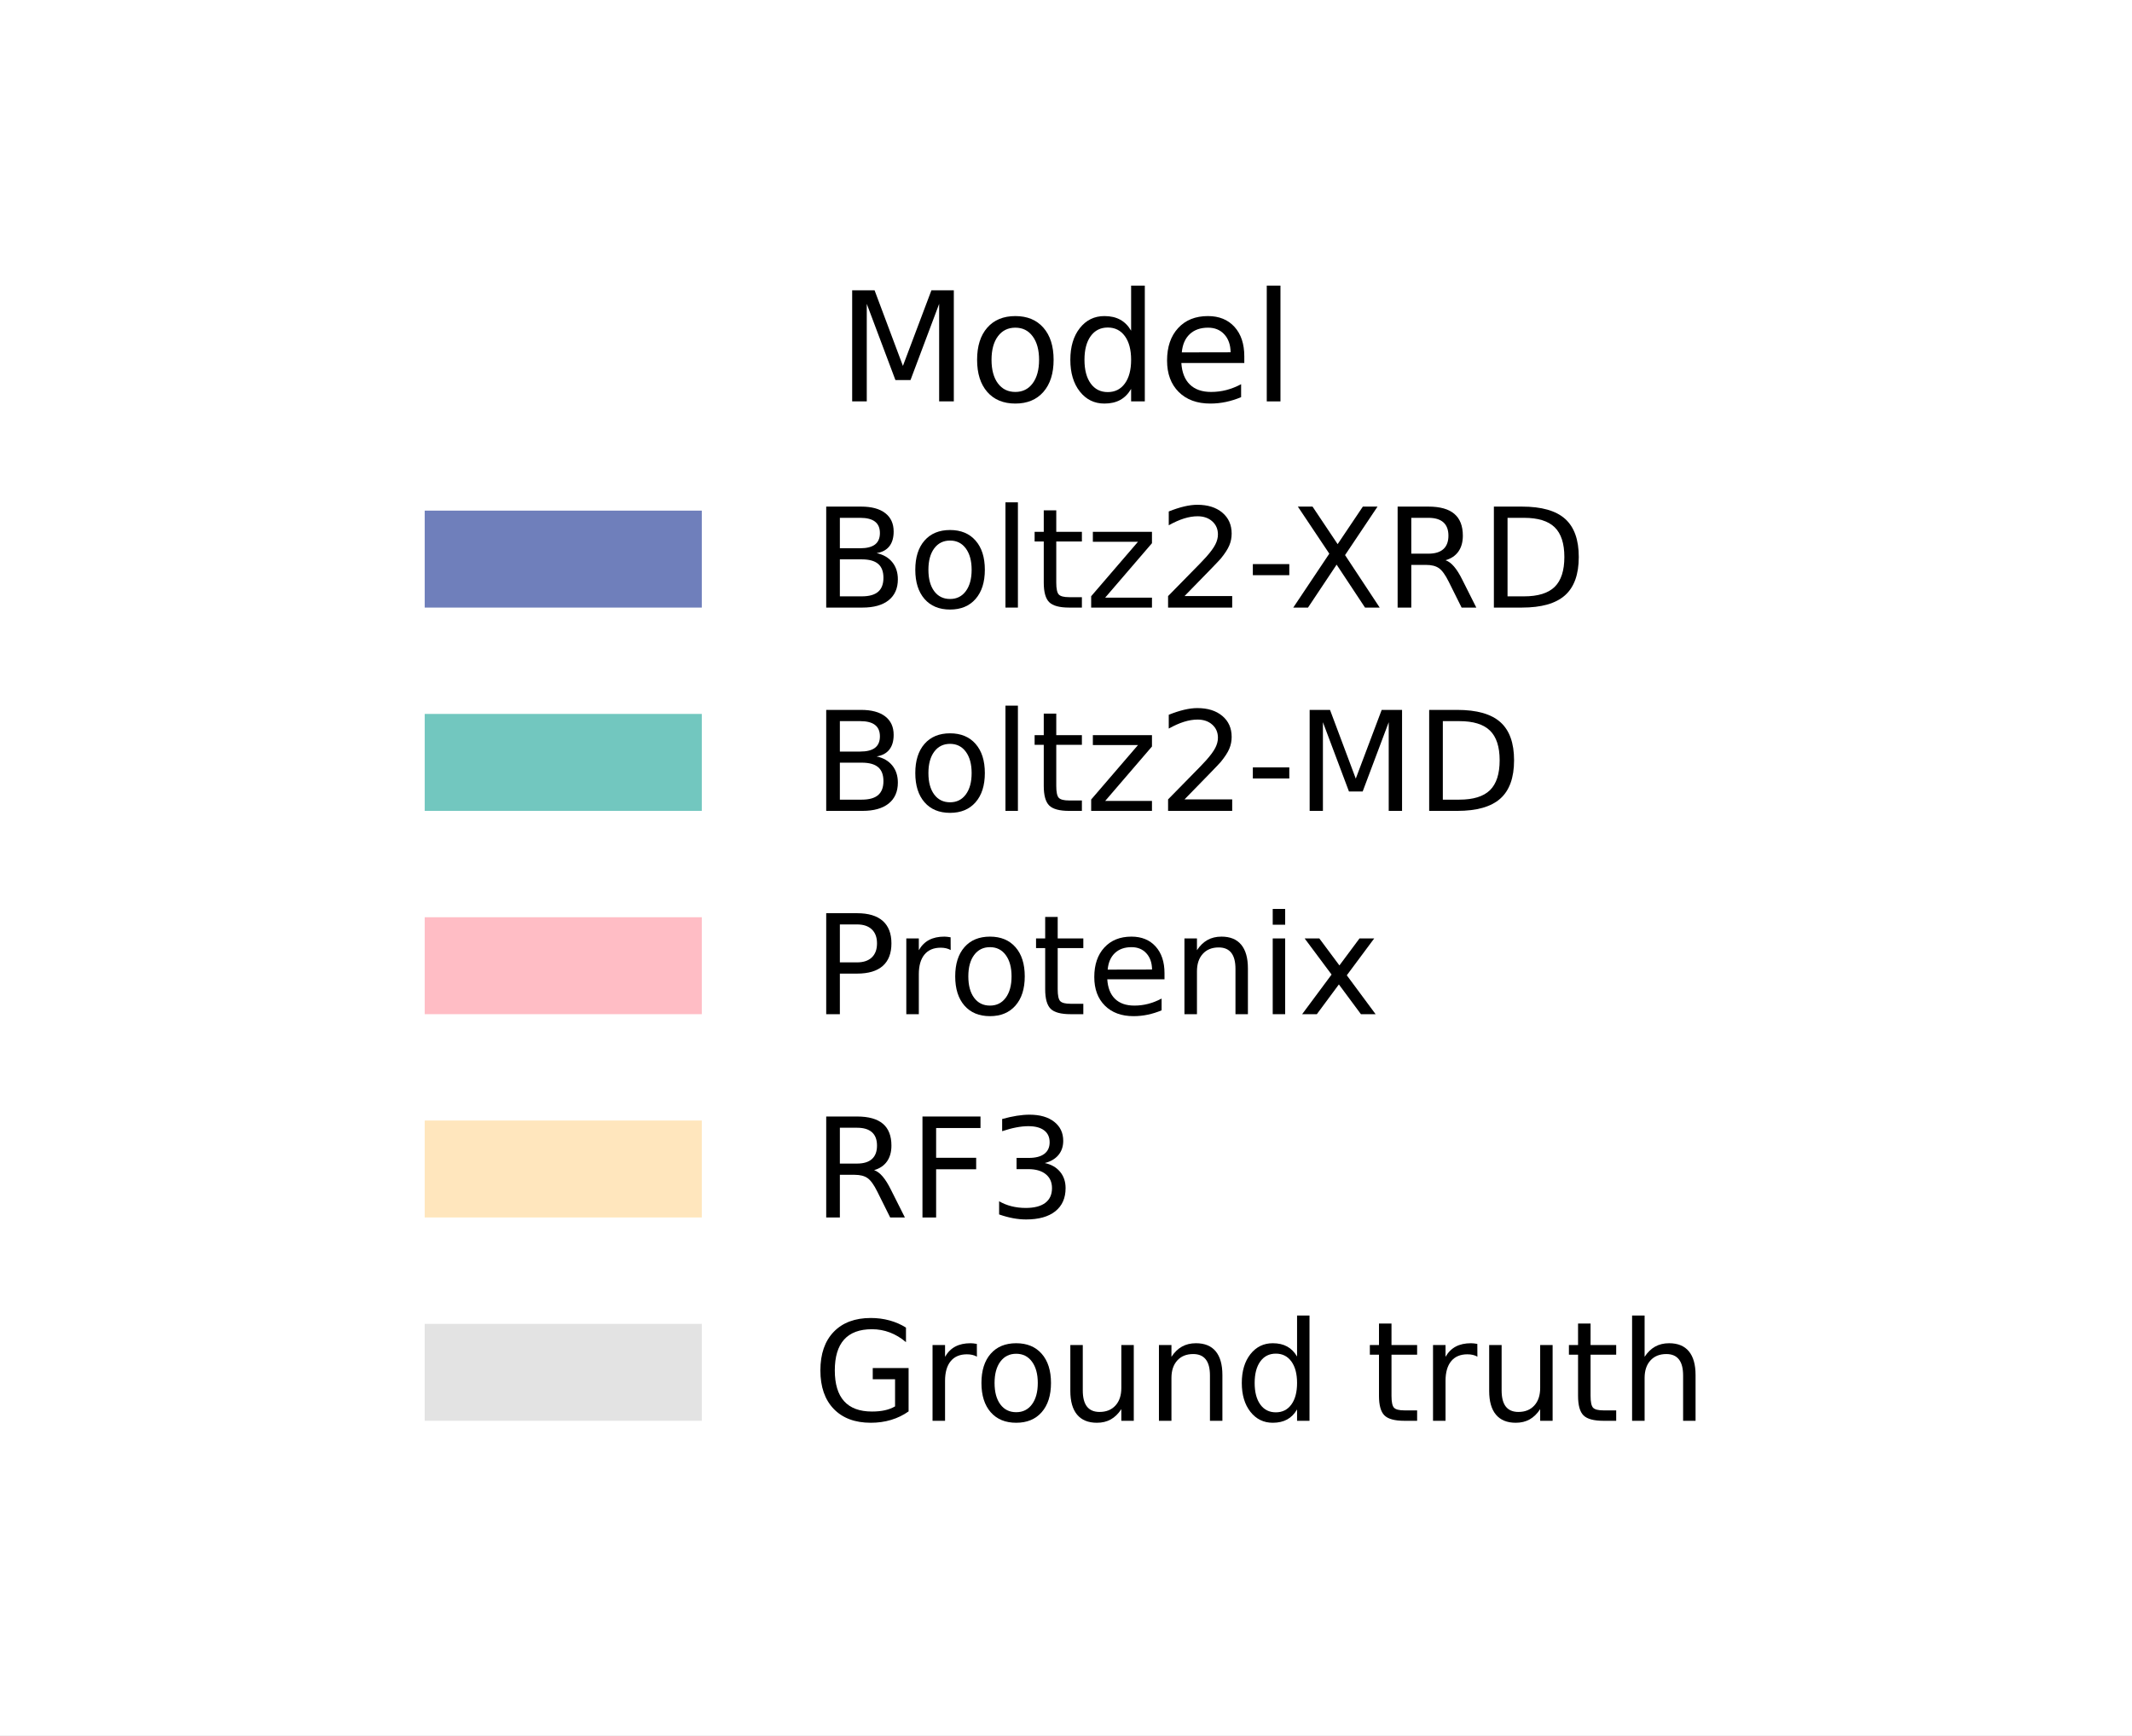
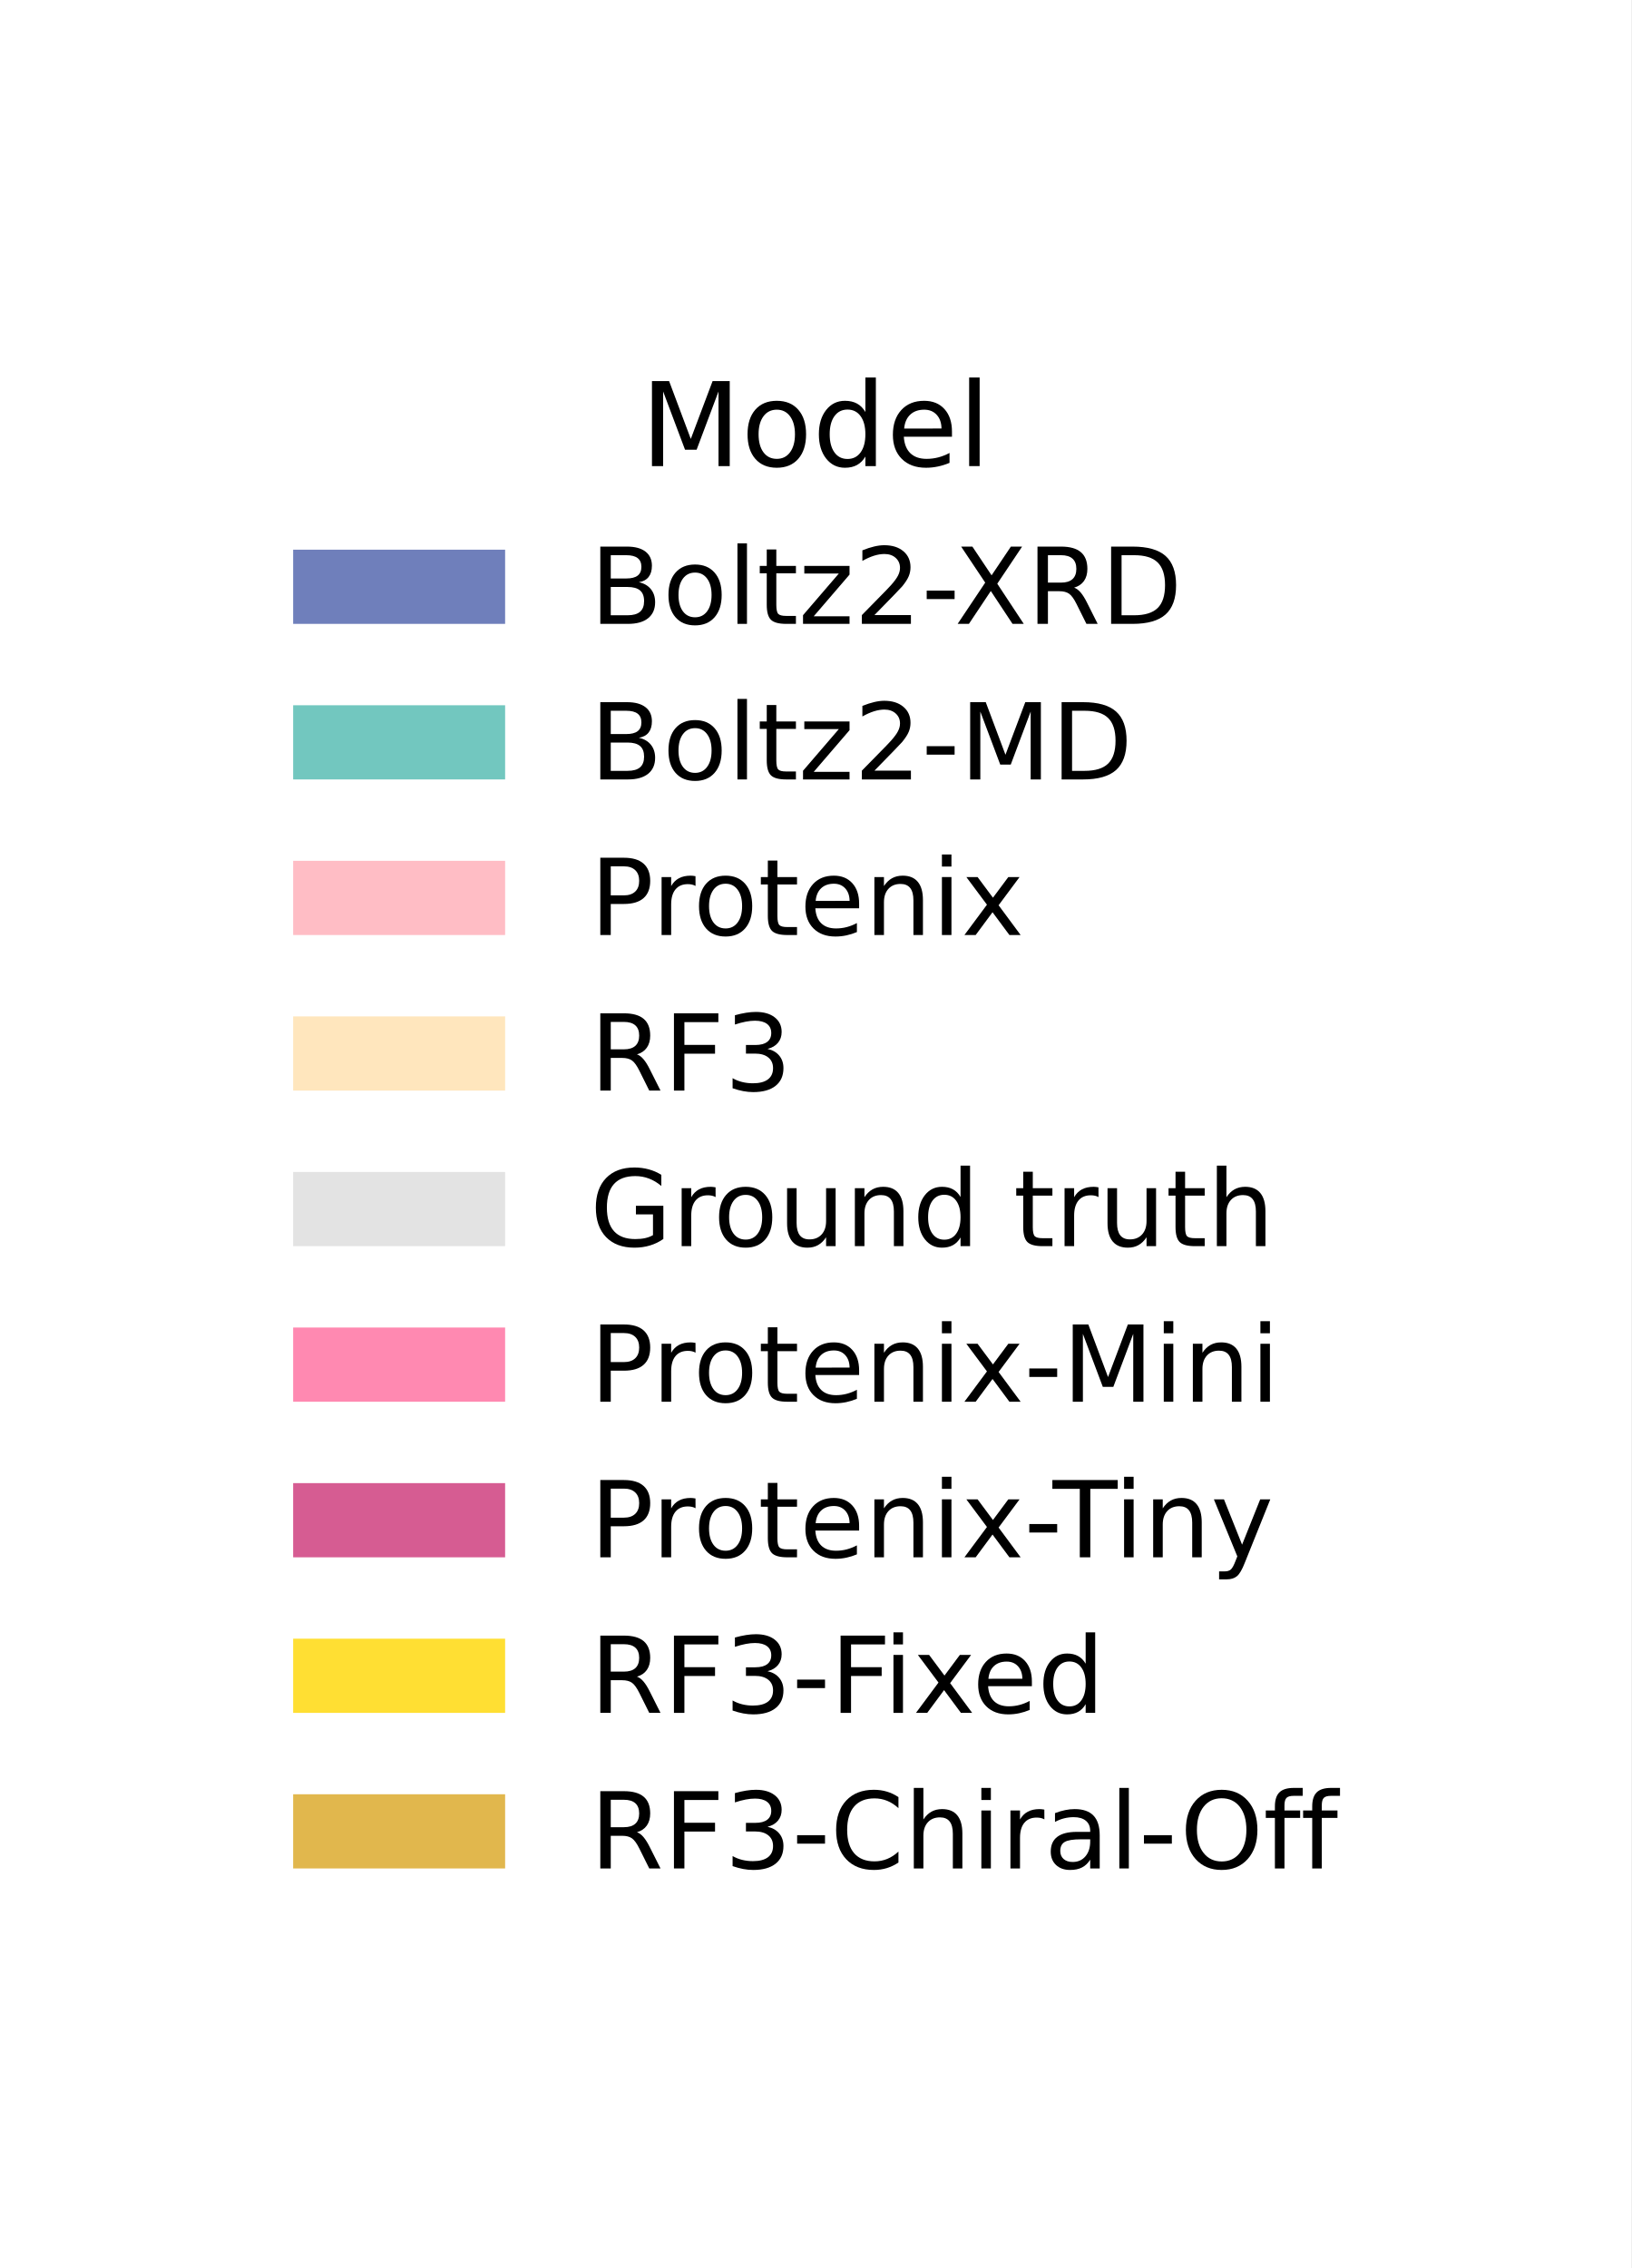
- <svg xmlns="http://www.w3.org/2000/svg" xmlns:xlink="http://www.w3.org/1999/xlink" width="153.9pt" height="125.28pt" viewBox="0 0 153.9 125.28" version="1.1">
+ <svg xmlns="http://www.w3.org/2000/svg" xmlns:xlink="http://www.w3.org/1999/xlink" width="153.9pt" height="213.984pt" viewBox="0 0 153.9 213.984" version="1.1">
  <defs>
    <style type="text/css">*{stroke-linejoin: round; stroke-linecap: butt}</style>
  </defs>
  <g id="figure_1">
    <g id="patch_1">
-       <path d="M 0 125.28  L 153.9 125.28  L 153.9 0  L 0 0  z " style="fill: #ffffff" />
+       <path d="M 0 213.984  L 153.9 213.984  L 153.9 0  L 0 0  z " style="fill: #ffffff" />
    </g>
    <g id="axes_1">
      <g id="legend_1">
        <g id="text_1">
-           <g transform="translate(60.43539 28.98) scale(0.11 -0.11)">
+           <g transform="translate(60.43539 43.97575) scale(0.11 -0.11)">
            <defs>
              <path id="DejaVuSans-4d" d="M 628 4666  L 1569 4666  L 2759 1491  L 3956 4666  L 4897 4666  L 4897 0  L 4281 0  L 4281 4097  L 3078 897  L 2444 897  L 1241 4097  L 1241 0  L 628 0  L 628 4666  z " transform="scale(0.015625)" />
              <path id="DejaVuSans-6f" d="M 1959 3097  Q 1497 3097 1228 2736  Q 959 2375 959 1747  Q 959 1119 1226 758  Q 1494 397 1959 397  Q 2419 397 2687 759  Q 2956 1122 2956 1747  Q 2956 2369 2687 2733  Q 2419 3097 1959 3097  z M 1959 3584  Q 2709 3584 3137 3096  Q 3566 2609 3566 1747  Q 3566 888 3137 398  Q 2709 -91 1959 -91  Q 1206 -91 779 398  Q 353 888 353 1747  Q 353 2609 779 3096  Q 1206 3584 1959 3584  z " transform="scale(0.015625)" />
              <path id="DejaVuSans-64" d="M 2906 2969  L 2906 4863  L 3481 4863  L 3481 0  L 2906 0  L 2906 525  Q 2725 213 2448 61  Q 2172 -91 1784 -91  Q 1150 -91 751 415  Q 353 922 353 1747  Q 353 2572 751 3078  Q 1150 3584 1784 3584  Q 2172 3584 2448 3432  Q 2725 3281 2906 2969  z M 947 1747  Q 947 1113 1208 752  Q 1469 391 1925 391  Q 2381 391 2643 752  Q 2906 1113 2906 1747  Q 2906 2381 2643 2742  Q 2381 3103 1925 3103  Q 1469 3103 1208 2742  Q 947 2381 947 1747  z " transform="scale(0.015625)" />
              <path id="DejaVuSans-65" d="M 3597 1894  L 3597 1613  L 953 1613  Q 991 1019 1311 708  Q 1631 397 2203 397  Q 2534 397 2845 478  Q 3156 559 3463 722  L 3463 178  Q 3153 47 2828 -22  Q 2503 -91 2169 -91  Q 1331 -91 842 396  Q 353 884 353 1716  Q 353 2575 817 3079  Q 1281 3584 2069 3584  Q 2775 3584 3186 3129  Q 3597 2675 3597 1894  z M 3022 2063  Q 3016 2534 2758 2815  Q 2500 3097 2075 3097  Q 1594 3097 1305 2825  Q 1016 2553 972 2059  L 3022 2063  z " transform="scale(0.015625)" />
              <path id="DejaVuSans-6c" d="M 603 4863  L 1178 4863  L 1178 0  L 603 0  L 603 4863  z " transform="scale(0.015625)" />
            </defs>
            <use xlink:href="#DejaVuSans-4d" />
            <use xlink:href="#DejaVuSans-6f" transform="translate(86.2793 0)" />
            <use xlink:href="#DejaVuSans-64" transform="translate(147.4609 0)" />
            <use xlink:href="#DejaVuSans-65" transform="translate(210.9375 0)" />
            <use xlink:href="#DejaVuSans-6c" transform="translate(272.4609 0)" />
          </g>
        </g>
        <g id="patch_2">
-           <path d="M 30.659 43.866  L 50.659 43.866  L 50.659 36.866  L 30.659 36.866  z " style="fill: #4b5faa; opacity: 0.8" />
+           <path d="M 27.659 58.862  L 47.659 58.862  L 47.659 51.862  L 27.659 51.862  z " style="fill: #4b5faa; opacity: 0.8" />
        </g>
        <g id="text_2">
-           <g transform="translate(58.65937 43.86609) scale(0.1 -0.1)">
+           <g transform="translate(55.65937 58.86184) scale(0.1 -0.1)">
            <defs>
              <path id="DejaVuSans-42" d="M 1259 2228  L 1259 519  L 2272 519  Q 2781 519 3026 730  Q 3272 941 3272 1375  Q 3272 1813 3026 2020  Q 2781 2228 2272 2228  L 1259 2228  z M 1259 4147  L 1259 2741  L 2194 2741  Q 2656 2741 2882 2914  Q 3109 3088 3109 3444  Q 3109 3797 2882 3972  Q 2656 4147 2194 4147  L 1259 4147  z M 628 4666  L 2241 4666  Q 2963 4666 3353 4366  Q 3744 4066 3744 3513  Q 3744 3084 3544 2831  Q 3344 2578 2956 2516  Q 3422 2416 3680 2098  Q 3938 1781 3938 1306  Q 3938 681 3513 340  Q 3088 0 2303 0  L 628 0  L 628 4666  z " transform="scale(0.015625)" />
              <path id="DejaVuSans-74" d="M 1172 4494  L 1172 3500  L 2356 3500  L 2356 3053  L 1172 3053  L 1172 1153  Q 1172 725 1289 603  Q 1406 481 1766 481  L 2356 481  L 2356 0  L 1766 0  Q 1100 0 847 248  Q 594 497 594 1153  L 594 3053  L 172 3053  L 172 3500  L 594 3500  L 594 4494  L 1172 4494  z " transform="scale(0.015625)" />
              <path id="DejaVuSans-7a" d="M 353 3500  L 3084 3500  L 3084 2975  L 922 459  L 3084 459  L 3084 0  L 275 0  L 275 525  L 2438 3041  L 353 3041  L 353 3500  z " transform="scale(0.015625)" />
              <path id="DejaVuSans-32" d="M 1228 531  L 3431 531  L 3431 0  L 469 0  L 469 531  Q 828 903 1448 1529  Q 2069 2156 2228 2338  Q 2531 2678 2651 2914  Q 2772 3150 2772 3378  Q 2772 3750 2511 3984  Q 2250 4219 1831 4219  Q 1534 4219 1204 4116  Q 875 4013 500 3803  L 500 4441  Q 881 4594 1212 4672  Q 1544 4750 1819 4750  Q 2544 4750 2975 4387  Q 3406 4025 3406 3419  Q 3406 3131 3298 2873  Q 3191 2616 2906 2266  Q 2828 2175 2409 1742  Q 1991 1309 1228 531  z " transform="scale(0.015625)" />
              <path id="DejaVuSans-2d" d="M 313 2009  L 1997 2009  L 1997 1497  L 313 1497  L 313 2009  z " transform="scale(0.015625)" />
              <path id="DejaVuSans-58" d="M 403 4666  L 1081 4666  L 2241 2931  L 3406 4666  L 4084 4666  L 2584 2425  L 4184 0  L 3506 0  L 2194 1984  L 872 0  L 191 0  L 1856 2491  L 403 4666  z " transform="scale(0.015625)" />
              <path id="DejaVuSans-52" d="M 2841 2188  Q 3044 2119 3236 1894  Q 3428 1669 3622 1275  L 4263 0  L 3584 0  L 2988 1197  Q 2756 1666 2539 1819  Q 2322 1972 1947 1972  L 1259 1972  L 1259 0  L 628 0  L 628 4666  L 2053 4666  Q 2853 4666 3247 4331  Q 3641 3997 3641 3322  Q 3641 2881 3436 2590  Q 3231 2300 2841 2188  z M 1259 4147  L 1259 2491  L 2053 2491  Q 2509 2491 2742 2702  Q 2975 2913 2975 3322  Q 2975 3731 2742 3939  Q 2509 4147 2053 4147  L 1259 4147  z " transform="scale(0.015625)" />
              <path id="DejaVuSans-44" d="M 1259 4147  L 1259 519  L 2022 519  Q 2988 519 3436 956  Q 3884 1394 3884 2338  Q 3884 3275 3436 3711  Q 2988 4147 2022 4147  L 1259 4147  z M 628 4666  L 1925 4666  Q 3281 4666 3915 4102  Q 4550 3538 4550 2338  Q 4550 1131 3912 565  Q 3275 0 1925 0  L 628 0  L 628 4666  z " transform="scale(0.015625)" />
            </defs>
            <use xlink:href="#DejaVuSans-42" />
            <use xlink:href="#DejaVuSans-6f" transform="translate(68.60352 0)" />
            <use xlink:href="#DejaVuSans-6c" transform="translate(129.7852 0)" />
            <use xlink:href="#DejaVuSans-74" transform="translate(157.5684 0)" />
            <use xlink:href="#DejaVuSans-7a" transform="translate(196.7773 0)" />
            <use xlink:href="#DejaVuSans-32" transform="translate(249.2676 0)" />
            <use xlink:href="#DejaVuSans-2d" transform="translate(312.8906 0)" />
            <use xlink:href="#DejaVuSans-58" transform="translate(343.9746 0)" />
            <use xlink:href="#DejaVuSans-52" transform="translate(412.4805 0)" />
            <use xlink:href="#DejaVuSans-44" transform="translate(481.9629 0)" />
          </g>
        </g>
        <g id="patch_3">
-           <path d="M 30.659 58.544  L 50.659 58.544  L 50.659 51.544  L 30.659 51.544  z " style="fill: #4fb9af; opacity: 0.8" />
+           <path d="M 27.659 73.54  L 47.659 73.54  L 47.659 66.54  L 27.659 66.54  z " style="fill: #4fb9af; opacity: 0.8" />
        </g>
        <g id="text_3">
-           <g transform="translate(58.65937 58.54422) scale(0.1 -0.1)">
+           <g transform="translate(55.65937 73.53997) scale(0.1 -0.1)">
            <use xlink:href="#DejaVuSans-42" />
            <use xlink:href="#DejaVuSans-6f" transform="translate(68.60352 0)" />
            <use xlink:href="#DejaVuSans-6c" transform="translate(129.7852 0)" />
            <use xlink:href="#DejaVuSans-74" transform="translate(157.5684 0)" />
            <use xlink:href="#DejaVuSans-7a" transform="translate(196.7773 0)" />
            <use xlink:href="#DejaVuSans-32" transform="translate(249.2676 0)" />
            <use xlink:href="#DejaVuSans-2d" transform="translate(312.8906 0)" />
            <use xlink:href="#DejaVuSans-4d" transform="translate(348.9746 0)" />
            <use xlink:href="#DejaVuSans-44" transform="translate(435.2539 0)" />
          </g>
        </g>
        <g id="patch_4">
-           <path d="M 30.659 73.222  L 50.659 73.222  L 50.659 66.222  L 30.659 66.222  z " style="fill: #ffacb7; opacity: 0.8" />
+           <path d="M 27.659 88.218  L 47.659 88.218  L 47.659 81.218  L 27.659 81.218  z " style="fill: #ffacb7; opacity: 0.8" />
        </g>
        <g id="text_4">
-           <g transform="translate(58.65937 73.22234) scale(0.1 -0.1)">
+           <g transform="translate(55.65937 88.21809) scale(0.1 -0.1)">
            <defs>
              <path id="DejaVuSans-50" d="M 1259 4147  L 1259 2394  L 2053 2394  Q 2494 2394 2734 2622  Q 2975 2850 2975 3272  Q 2975 3691 2734 3919  Q 2494 4147 2053 4147  L 1259 4147  z M 628 4666  L 2053 4666  Q 2838 4666 3239 4311  Q 3641 3956 3641 3272  Q 3641 2581 3239 2228  Q 2838 1875 2053 1875  L 1259 1875  L 1259 0  L 628 0  L 628 4666  z " transform="scale(0.015625)" />
              <path id="DejaVuSans-72" d="M 2631 2963  Q 2534 3019 2420 3045  Q 2306 3072 2169 3072  Q 1681 3072 1420 2755  Q 1159 2438 1159 1844  L 1159 0  L 581 0  L 581 3500  L 1159 3500  L 1159 2956  Q 1341 3275 1631 3429  Q 1922 3584 2338 3584  Q 2397 3584 2469 3576  Q 2541 3569 2628 3553  L 2631 2963  z " transform="scale(0.015625)" />
              <path id="DejaVuSans-6e" d="M 3513 2113  L 3513 0  L 2938 0  L 2938 2094  Q 2938 2591 2744 2837  Q 2550 3084 2163 3084  Q 1697 3084 1428 2787  Q 1159 2491 1159 1978  L 1159 0  L 581 0  L 581 3500  L 1159 3500  L 1159 2956  Q 1366 3272 1645 3428  Q 1925 3584 2291 3584  Q 2894 3584 3203 3211  Q 3513 2838 3513 2113  z " transform="scale(0.015625)" />
              <path id="DejaVuSans-69" d="M 603 3500  L 1178 3500  L 1178 0  L 603 0  L 603 3500  z M 603 4863  L 1178 4863  L 1178 4134  L 603 4134  L 603 4863  z " transform="scale(0.015625)" />
              <path id="DejaVuSans-78" d="M 3513 3500  L 2247 1797  L 3578 0  L 2900 0  L 1881 1375  L 863 0  L 184 0  L 1544 1831  L 300 3500  L 978 3500  L 1906 2253  L 2834 3500  L 3513 3500  z " transform="scale(0.015625)" />
            </defs>
            <use xlink:href="#DejaVuSans-50" />
            <use xlink:href="#DejaVuSans-72" transform="translate(58.55273 0)" />
            <use xlink:href="#DejaVuSans-6f" transform="translate(97.41602 0)" />
            <use xlink:href="#DejaVuSans-74" transform="translate(158.5977 0)" />
            <use xlink:href="#DejaVuSans-65" transform="translate(197.8066 0)" />
            <use xlink:href="#DejaVuSans-6e" transform="translate(259.3301 0)" />
            <use xlink:href="#DejaVuSans-69" transform="translate(322.709 0)" />
            <use xlink:href="#DejaVuSans-78" transform="translate(350.4922 0)" />
          </g>
        </g>
        <g id="patch_5">
-           <path d="M 30.659 87.9  L 50.659 87.9  L 50.659 80.9  L 30.659 80.9  z " style="fill: #ffe0ac; opacity: 0.8" />
+           <path d="M 27.659 102.896  L 47.659 102.896  L 47.659 95.896  L 27.659 95.896  z " style="fill: #ffe0ac; opacity: 0.8" />
        </g>
        <g id="text_5">
-           <g transform="translate(58.65937 87.90047) scale(0.1 -0.1)">
+           <g transform="translate(55.65937 102.8962) scale(0.1 -0.1)">
            <defs>
              <path id="DejaVuSans-46" d="M 628 4666  L 3309 4666  L 3309 4134  L 1259 4134  L 1259 2759  L 3109 2759  L 3109 2228  L 1259 2228  L 1259 0  L 628 0  L 628 4666  z " transform="scale(0.015625)" />
              <path id="DejaVuSans-33" d="M 2597 2516  Q 3050 2419 3304 2112  Q 3559 1806 3559 1356  Q 3559 666 3084 287  Q 2609 -91 1734 -91  Q 1441 -91 1130 -33  Q 819 25 488 141  L 488 750  Q 750 597 1062 519  Q 1375 441 1716 441  Q 2309 441 2620 675  Q 2931 909 2931 1356  Q 2931 1769 2642 2001  Q 2353 2234 1838 2234  L 1294 2234  L 1294 2753  L 1863 2753  Q 2328 2753 2575 2939  Q 2822 3125 2822 3475  Q 2822 3834 2567 4026  Q 2313 4219 1838 4219  Q 1578 4219 1281 4162  Q 984 4106 628 3988  L 628 4550  Q 988 4650 1302 4700  Q 1616 4750 1894 4750  Q 2613 4750 3031 4423  Q 3450 4097 3450 3541  Q 3450 3153 3228 2886  Q 3006 2619 2597 2516  z " transform="scale(0.015625)" />
            </defs>
            <use xlink:href="#DejaVuSans-52" />
            <use xlink:href="#DejaVuSans-46" transform="translate(69.48242 0)" />
            <use xlink:href="#DejaVuSans-33" transform="translate(127.002 0)" />
          </g>
        </g>
        <g id="patch_6">
-           <path d="M 30.659 102.579  L 50.659 102.579  L 50.659 95.579  L 30.659 95.579  z " style="fill: #dcdcdc; opacity: 0.8" />
+           <path d="M 27.659 117.574  L 47.659 117.574  L 47.659 110.574  L 27.659 110.574  z " style="fill: #dcdcdc; opacity: 0.8" />
        </g>
        <g id="text_6">
-           <g transform="translate(58.65937 102.5786) scale(0.1 -0.1)">
+           <g transform="translate(55.65937 117.5743) scale(0.1 -0.1)">
            <defs>
              <path id="DejaVuSans-47" d="M 3809 666  L 3809 1919  L 2778 1919  L 2778 2438  L 4434 2438  L 4434 434  Q 4069 175 3628 42  Q 3188 -91 2688 -91  Q 1594 -91 976 548  Q 359 1188 359 2328  Q 359 3472 976 4111  Q 1594 4750 2688 4750  Q 3144 4750 3555 4637  Q 3966 4525 4313 4306  L 4313 3634  Q 3963 3931 3569 4081  Q 3175 4231 2741 4231  Q 1884 4231 1454 3753  Q 1025 3275 1025 2328  Q 1025 1384 1454 906  Q 1884 428 2741 428  Q 3075 428 3337 486  Q 3600 544 3809 666  z " transform="scale(0.015625)" />
              <path id="DejaVuSans-75" d="M 544 1381  L 544 3500  L 1119 3500  L 1119 1403  Q 1119 906 1312 657  Q 1506 409 1894 409  Q 2359 409 2629 706  Q 2900 1003 2900 1516  L 2900 3500  L 3475 3500  L 3475 0  L 2900 0  L 2900 538  Q 2691 219 2414 64  Q 2138 -91 1772 -91  Q 1169 -91 856 284  Q 544 659 544 1381  z M 1991 3584  L 1991 3584  z " transform="scale(0.015625)" />
              <path id="DejaVuSans-20" transform="scale(0.015625)" />
              <path id="DejaVuSans-68" d="M 3513 2113  L 3513 0  L 2938 0  L 2938 2094  Q 2938 2591 2744 2837  Q 2550 3084 2163 3084  Q 1697 3084 1428 2787  Q 1159 2491 1159 1978  L 1159 0  L 581 0  L 581 4863  L 1159 4863  L 1159 2956  Q 1366 3272 1645 3428  Q 1925 3584 2291 3584  Q 2894 3584 3203 3211  Q 3513 2838 3513 2113  z " transform="scale(0.015625)" />
            </defs>
            <use xlink:href="#DejaVuSans-47" />
            <use xlink:href="#DejaVuSans-72" transform="translate(77.49023 0)" />
            <use xlink:href="#DejaVuSans-6f" transform="translate(116.3535 0)" />
            <use xlink:href="#DejaVuSans-75" transform="translate(177.5352 0)" />
            <use xlink:href="#DejaVuSans-6e" transform="translate(240.9141 0)" />
            <use xlink:href="#DejaVuSans-64" transform="translate(304.293 0)" />
            <use xlink:href="#DejaVuSans-20" transform="translate(367.7695 0)" />
            <use xlink:href="#DejaVuSans-74" transform="translate(399.5566 0)" />
            <use xlink:href="#DejaVuSans-72" transform="translate(438.7656 0)" />
            <use xlink:href="#DejaVuSans-75" transform="translate(479.8789 0)" />
            <use xlink:href="#DejaVuSans-74" transform="translate(543.2578 0)" />
            <use xlink:href="#DejaVuSans-68" transform="translate(582.4668 0)" />
          </g>
        </g>
+         <g id="patch_7">
+           <path d="M 27.659 132.252  L 47.659 132.252  L 47.659 125.252  L 27.659 125.252  z " style="fill: #ff6b9d; opacity: 0.8" />
+         </g>
+         <g id="text_7">
+           <g transform="translate(55.65937 132.2525) scale(0.1 -0.1)">
+             <use xlink:href="#DejaVuSans-50" />
+             <use xlink:href="#DejaVuSans-72" transform="translate(58.55273 0)" />
+             <use xlink:href="#DejaVuSans-6f" transform="translate(97.41602 0)" />
+             <use xlink:href="#DejaVuSans-74" transform="translate(158.5977 0)" />
+             <use xlink:href="#DejaVuSans-65" transform="translate(197.8066 0)" />
+             <use xlink:href="#DejaVuSans-6e" transform="translate(259.3301 0)" />
+             <use xlink:href="#DejaVuSans-69" transform="translate(322.709 0)" />
+             <use xlink:href="#DejaVuSans-78" transform="translate(350.4922 0)" />
+             <use xlink:href="#DejaVuSans-2d" transform="translate(409.6719 0)" />
+             <use xlink:href="#DejaVuSans-4d" transform="translate(445.7559 0)" />
+             <use xlink:href="#DejaVuSans-69" transform="translate(532.0352 0)" />
+             <use xlink:href="#DejaVuSans-6e" transform="translate(559.8184 0)" />
+             <use xlink:href="#DejaVuSans-69" transform="translate(623.1973 0)" />
+           </g>
+         </g>
+         <g id="patch_8">
+           <path d="M 27.659 146.931  L 47.659 146.931  L 47.659 139.931  L 27.659 139.931  z " style="fill: #cc3377; opacity: 0.8" />
+         </g>
+         <g id="text_8">
+           <g transform="translate(55.65937 146.9306) scale(0.1 -0.1)">
+             <defs>
+               <path id="DejaVuSans-54" d="M -19 4666  L 3928 4666  L 3928 4134  L 2272 4134  L 2272 0  L 1638 0  L 1638 4134  L -19 4134  L -19 4666  z " transform="scale(0.015625)" />
+               <path id="DejaVuSans-79" d="M 2059 -325  Q 1816 -950 1584 -1140  Q 1353 -1331 966 -1331  L 506 -1331  L 506 -850  L 844 -850  Q 1081 -850 1212 -737  Q 1344 -625 1503 -206  L 1606 56  L 191 3500  L 800 3500  L 1894 763  L 2988 3500  L 3597 3500  L 2059 -325  z " transform="scale(0.015625)" />
+             </defs>
+             <use xlink:href="#DejaVuSans-50" />
+             <use xlink:href="#DejaVuSans-72" transform="translate(58.55273 0)" />
+             <use xlink:href="#DejaVuSans-6f" transform="translate(97.41602 0)" />
+             <use xlink:href="#DejaVuSans-74" transform="translate(158.5977 0)" />
+             <use xlink:href="#DejaVuSans-65" transform="translate(197.8066 0)" />
+             <use xlink:href="#DejaVuSans-6e" transform="translate(259.3301 0)" />
+             <use xlink:href="#DejaVuSans-69" transform="translate(322.709 0)" />
+             <use xlink:href="#DejaVuSans-78" transform="translate(350.4922 0)" />
+             <use xlink:href="#DejaVuSans-2d" transform="translate(409.6719 0)" />
+             <use xlink:href="#DejaVuSans-54" transform="translate(436.6309 0)" />
+             <use xlink:href="#DejaVuSans-69" transform="translate(494.5898 0)" />
+             <use xlink:href="#DejaVuSans-6e" transform="translate(522.373 0)" />
+             <use xlink:href="#DejaVuSans-79" transform="translate(585.752 0)" />
+           </g>
+         </g>
+         <g id="patch_9">
+           <path d="M 27.659 161.609  L 47.659 161.609  L 47.659 154.609  L 27.659 154.609  z " style="fill: #ffd700; opacity: 0.8" />
+         </g>
+         <g id="text_9">
+           <g transform="translate(55.65937 161.6087) scale(0.1 -0.1)">
+             <use xlink:href="#DejaVuSans-52" />
+             <use xlink:href="#DejaVuSans-46" transform="translate(69.48242 0)" />
+             <use xlink:href="#DejaVuSans-33" transform="translate(127.002 0)" />
+             <use xlink:href="#DejaVuSans-2d" transform="translate(190.625 0)" />
+             <use xlink:href="#DejaVuSans-46" transform="translate(226.709 0)" />
+             <use xlink:href="#DejaVuSans-69" transform="translate(276.9785 0)" />
+             <use xlink:href="#DejaVuSans-78" transform="translate(304.7617 0)" />
+             <use xlink:href="#DejaVuSans-65" transform="translate(360.8164 0)" />
+             <use xlink:href="#DejaVuSans-64" transform="translate(422.3398 0)" />
+           </g>
+         </g>
+         <g id="patch_10">
+           <path d="M 27.659 176.287  L 47.659 176.287  L 47.659 169.287  L 27.659 169.287  z " style="fill: #daa520; opacity: 0.8" />
+         </g>
+         <g id="text_10">
+           <g transform="translate(55.65937 176.2868) scale(0.1 -0.1)">
+             <defs>
+               <path id="DejaVuSans-43" d="M 4122 4306  L 4122 3641  Q 3803 3938 3442 4084  Q 3081 4231 2675 4231  Q 1875 4231 1450 3742  Q 1025 3253 1025 2328  Q 1025 1406 1450 917  Q 1875 428 2675 428  Q 3081 428 3442 575  Q 3803 722 4122 1019  L 4122 359  Q 3791 134 3420 21  Q 3050 -91 2638 -91  Q 1578 -91 968 557  Q 359 1206 359 2328  Q 359 3453 968 4101  Q 1578 4750 2638 4750  Q 3056 4750 3426 4639  Q 3797 4528 4122 4306  z " transform="scale(0.015625)" />
+               <path id="DejaVuSans-61" d="M 2194 1759  Q 1497 1759 1228 1600  Q 959 1441 959 1056  Q 959 750 1161 570  Q 1363 391 1709 391  Q 2188 391 2477 730  Q 2766 1069 2766 1631  L 2766 1759  L 2194 1759  z M 3341 1997  L 3341 0  L 2766 0  L 2766 531  Q 2569 213 2275 61  Q 1981 -91 1556 -91  Q 1019 -91 701 211  Q 384 513 384 1019  Q 384 1609 779 1909  Q 1175 2209 1959 2209  L 2766 2209  L 2766 2266  Q 2766 2663 2505 2880  Q 2244 3097 1772 3097  Q 1472 3097 1187 3025  Q 903 2953 641 2809  L 641 3341  Q 956 3463 1253 3523  Q 1550 3584 1831 3584  Q 2591 3584 2966 3190  Q 3341 2797 3341 1997  z " transform="scale(0.015625)" />
+               <path id="DejaVuSans-4f" d="M 2522 4238  Q 1834 4238 1429 3725  Q 1025 3213 1025 2328  Q 1025 1447 1429 934  Q 1834 422 2522 422  Q 3209 422 3611 934  Q 4013 1447 4013 2328  Q 4013 3213 3611 3725  Q 3209 4238 2522 4238  z M 2522 4750  Q 3503 4750 4090 4092  Q 4678 3434 4678 2328  Q 4678 1225 4090 567  Q 3503 -91 2522 -91  Q 1538 -91 948 565  Q 359 1222 359 2328  Q 359 3434 948 4092  Q 1538 4750 2522 4750  z " transform="scale(0.015625)" />
+               <path id="DejaVuSans-66" d="M 2375 4863  L 2375 4384  L 1825 4384  Q 1516 4384 1395 4259  Q 1275 4134 1275 3809  L 1275 3500  L 2222 3500  L 2222 3053  L 1275 3053  L 1275 0  L 697 0  L 697 3053  L 147 3053  L 147 3500  L 697 3500  L 697 3744  Q 697 4328 969 4595  Q 1241 4863 1831 4863  L 2375 4863  z " transform="scale(0.015625)" />
+             </defs>
+             <use xlink:href="#DejaVuSans-52" />
+             <use xlink:href="#DejaVuSans-46" transform="translate(69.48242 0)" />
+             <use xlink:href="#DejaVuSans-33" transform="translate(127.002 0)" />
+             <use xlink:href="#DejaVuSans-2d" transform="translate(190.625 0)" />
+             <use xlink:href="#DejaVuSans-43" transform="translate(226.709 0)" />
+             <use xlink:href="#DejaVuSans-68" transform="translate(296.5332 0)" />
+             <use xlink:href="#DejaVuSans-69" transform="translate(359.9121 0)" />
+             <use xlink:href="#DejaVuSans-72" transform="translate(387.6953 0)" />
+             <use xlink:href="#DejaVuSans-61" transform="translate(428.8086 0)" />
+             <use xlink:href="#DejaVuSans-6c" transform="translate(490.0879 0)" />
+             <use xlink:href="#DejaVuSans-2d" transform="translate(517.8711 0)" />
+             <use xlink:href="#DejaVuSans-4f" transform="translate(556.7051 0)" />
+             <use xlink:href="#DejaVuSans-66" transform="translate(635.416 0)" />
+             <use xlink:href="#DejaVuSans-66" transform="translate(670.6211 0)" />
+           </g>
+         </g>
      </g>
    </g>
  </g>
</svg>
